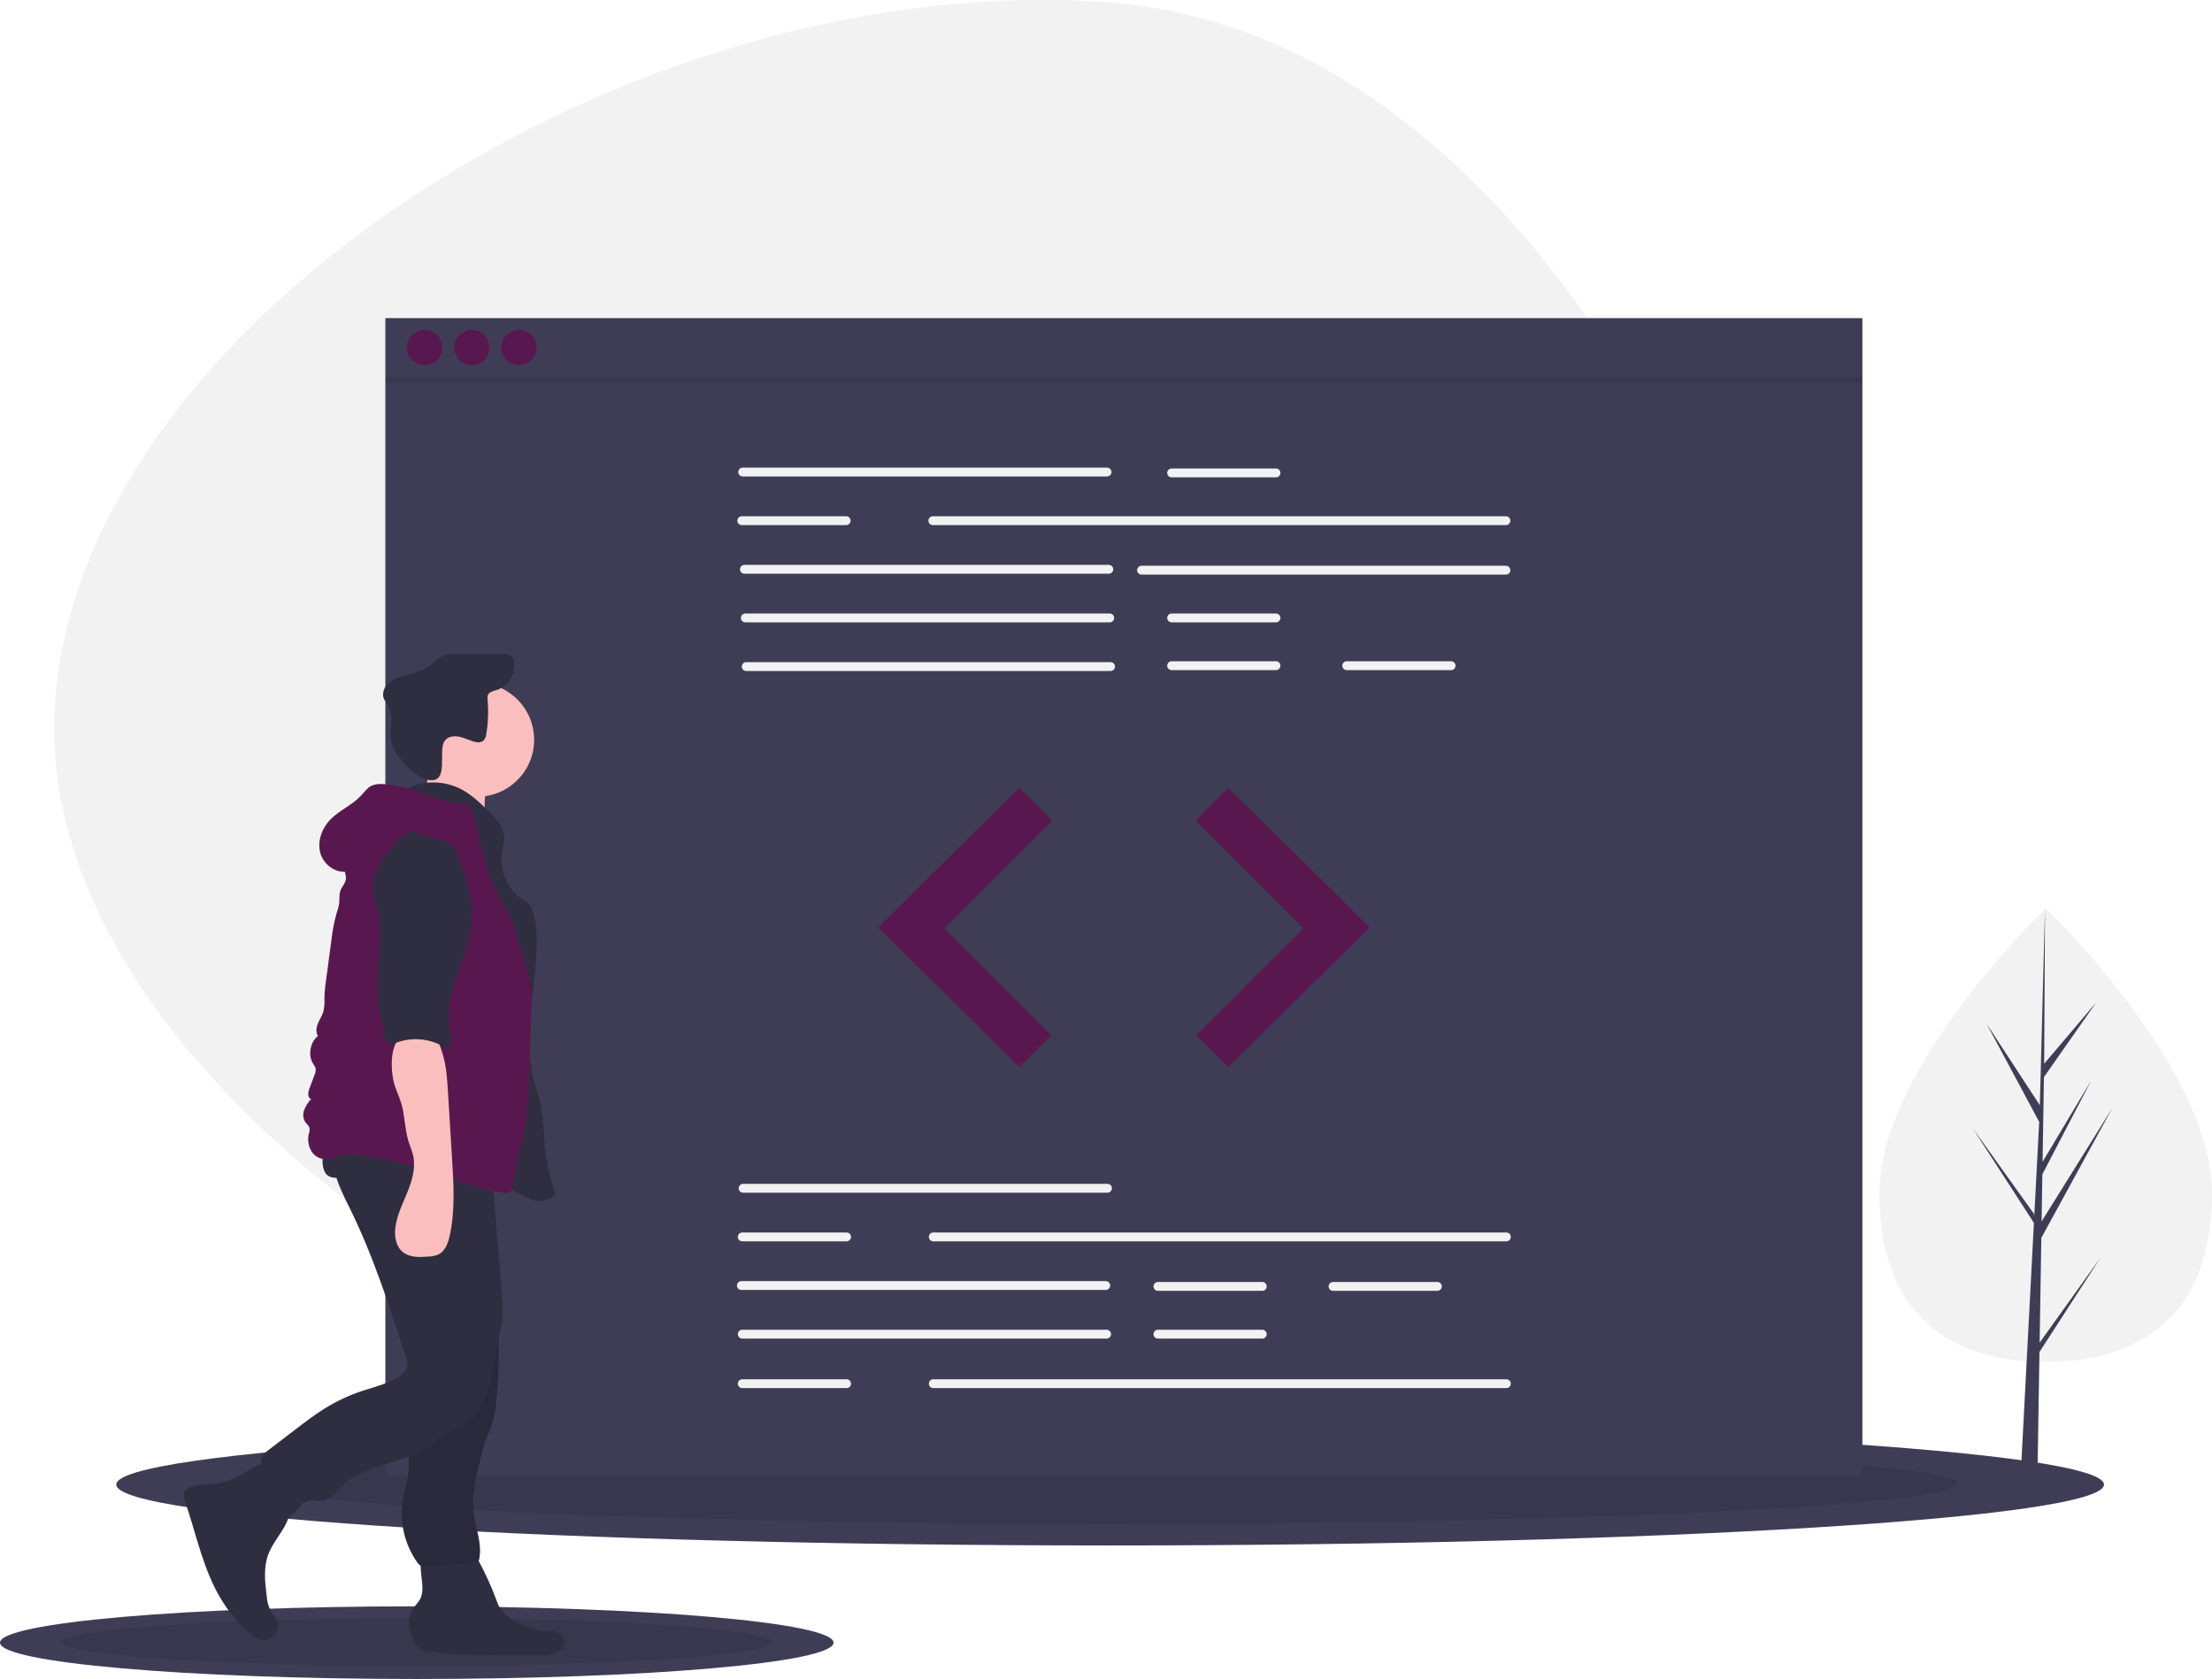
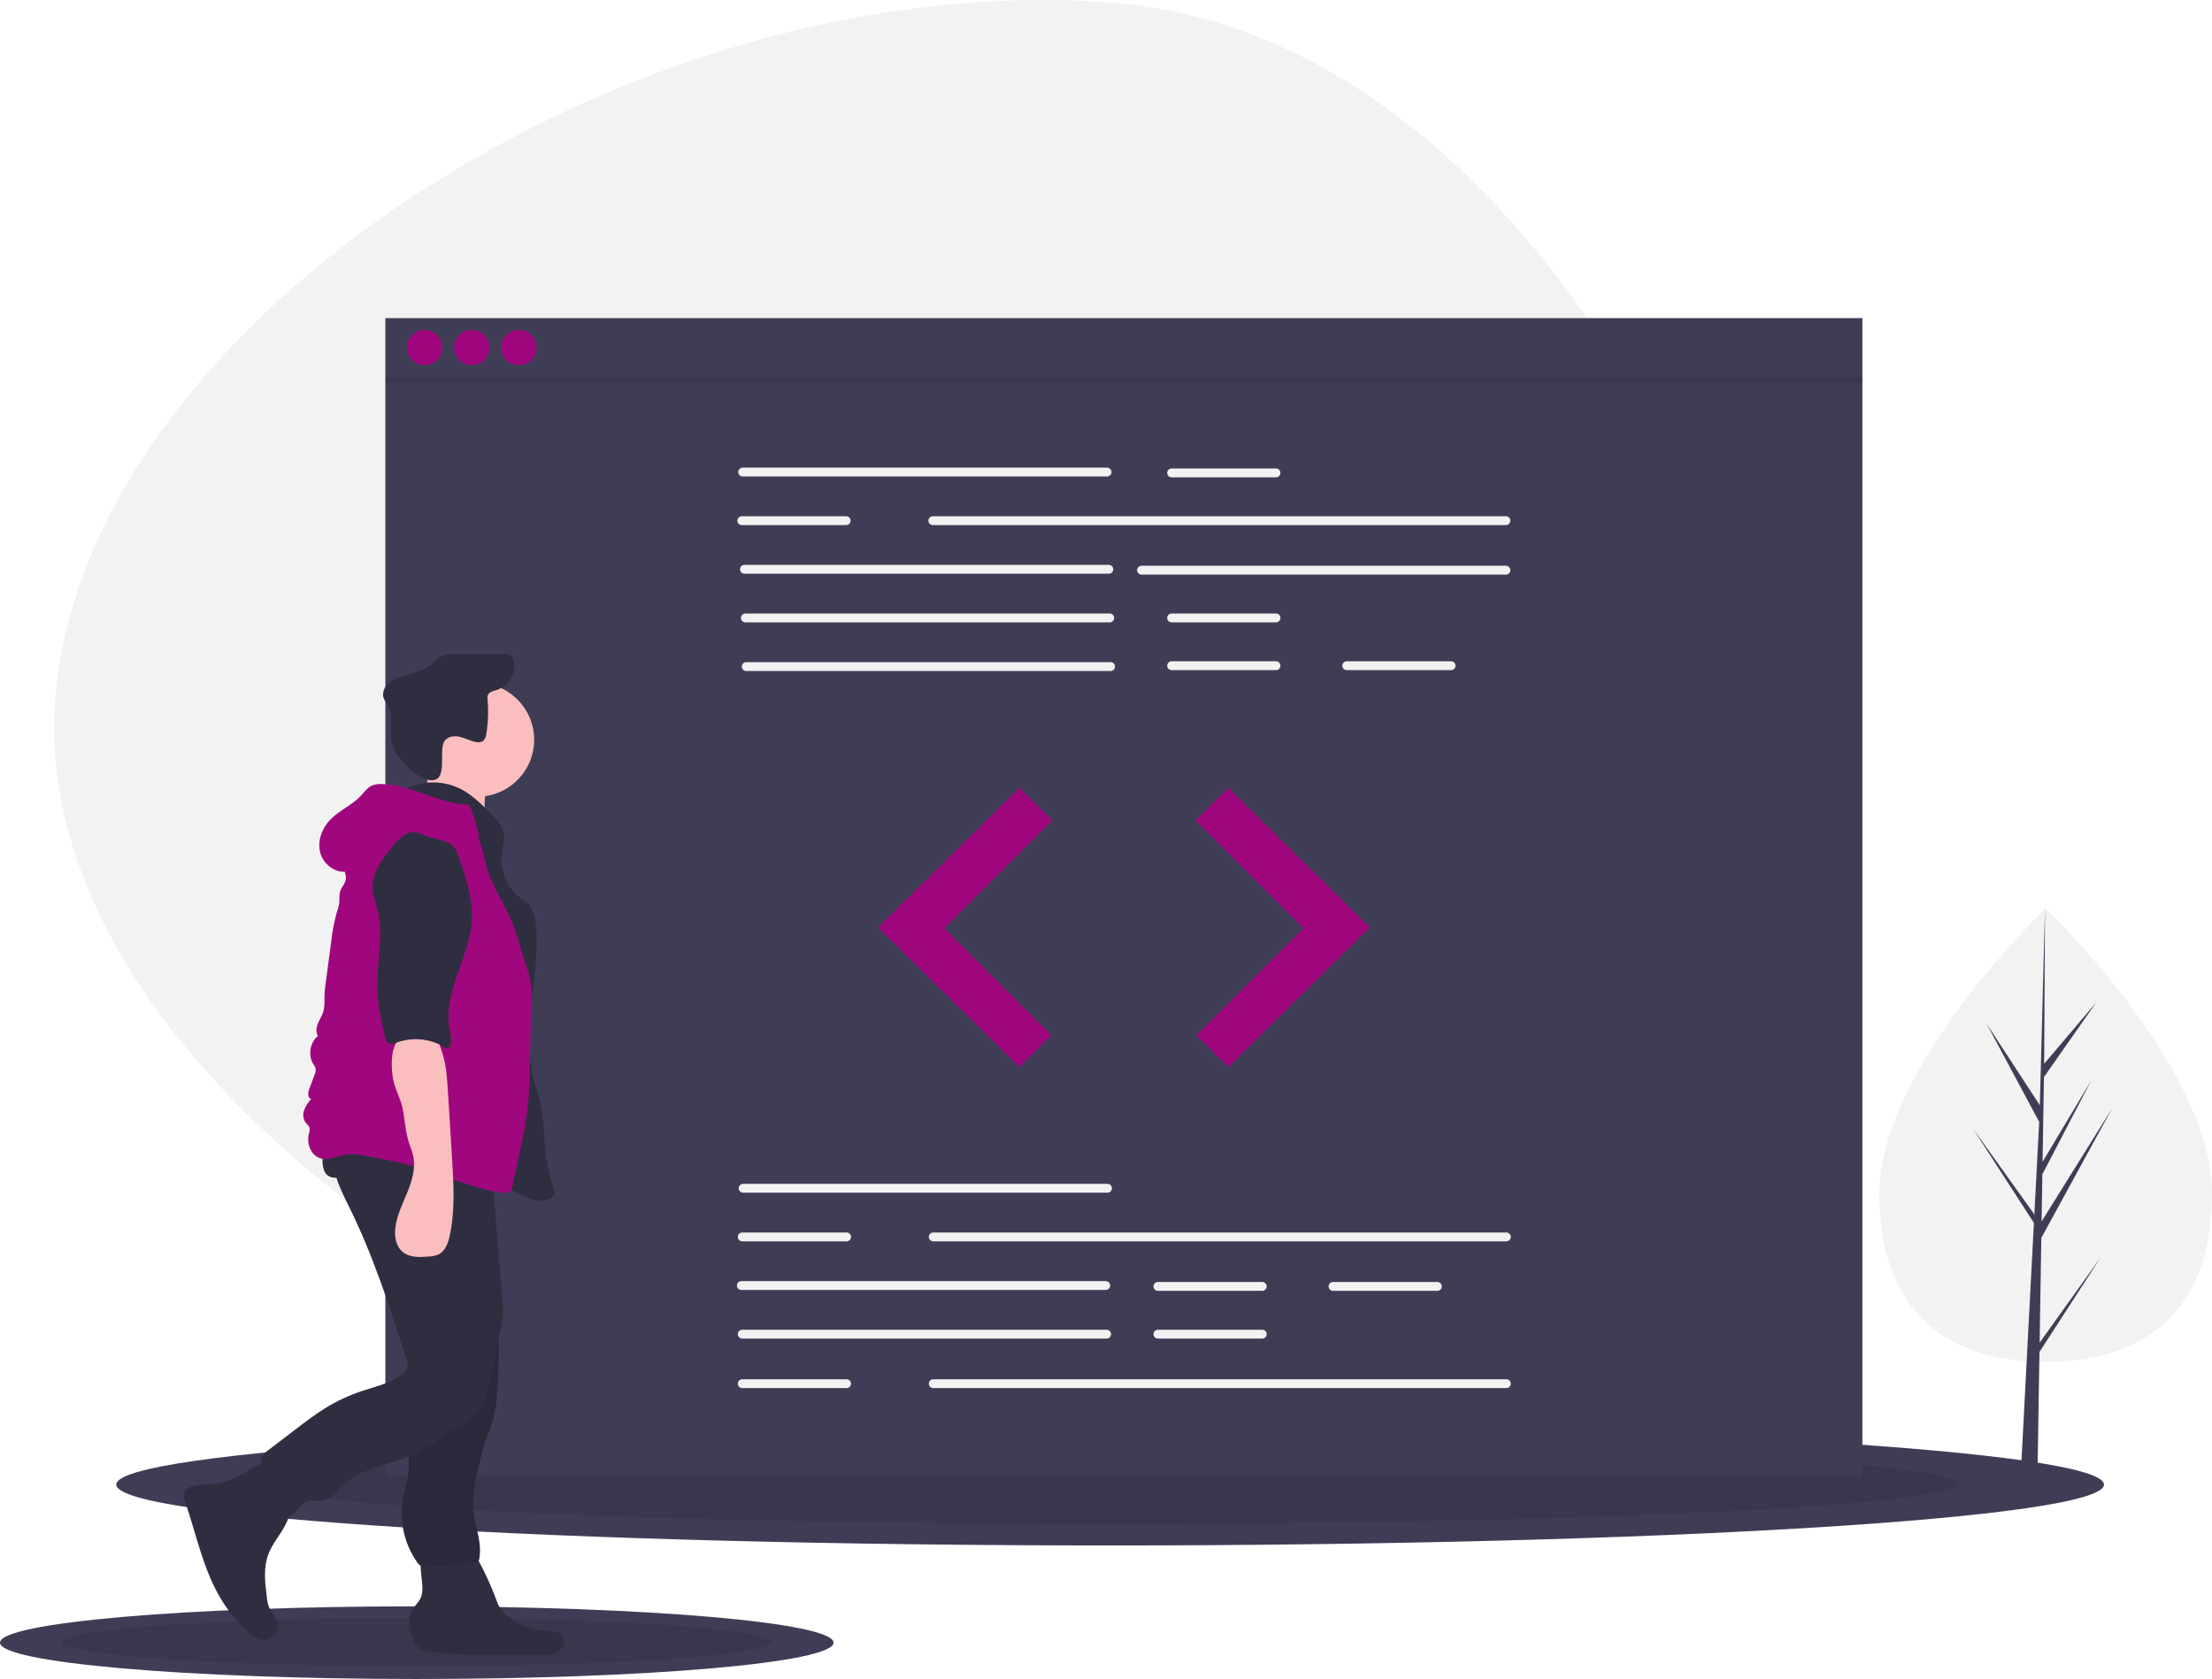
<svg xmlns="http://www.w3.org/2000/svg" id="a594ac37-6d44-4297-8862-1cbd9c01c0b7" data-name="Layer 1" width="1126.194" height="855" viewBox="0 0 1126.194 855">
  <path d="M581.768,778.438C339.369,759.991,50.297,572.172,65.014,378.781S359.7,5.358,602.099,23.805,984.031,403.667,969.314,597.058,824.166,796.885,581.768,778.438Z" transform="translate(-36.90323 -22.5)" fill="#f2f2f2" />
  <ellipse cx="565.194" cy="756" rx="506" ry="31" fill="#3f3d56" />
  <ellipse cx="565.194" cy="755.5" rx="431" ry="20.5" opacity="0.1" />
  <ellipse cx="212.194" cy="836.5" rx="212.194" ry="18.5" fill="#3f3d56" />
  <ellipse cx="212.194" cy="836.202" rx="180.742" ry="12.234" opacity="0.1" />
  <rect x="196.194" y="162" width="752" height="590" fill="#3f3d56" />
  <path d="M600.541,265.129H415.024a2.251,2.251,0,1,1,0-4.503H600.541a2.251,2.251,0,0,1,0,4.503Z" transform="translate(-36.90323 -22.5)" fill="#f2f2f2" />
  <path d="M803.62,289.895H511.835a2.251,2.251,0,0,1,0-4.503H803.62a2.251,2.251,0,1,1,0,4.503Z" transform="translate(-36.90323 -22.5)" fill="#f2f2f2" />
  <path d="M601.442,314.661H415.924a2.251,2.251,0,1,1,0-4.503H601.442a2.251,2.251,0,1,1,0,4.503Z" transform="translate(-36.90323 -22.5)" fill="#f2f2f2" />
  <path d="M803.62,315.111H618.102a2.251,2.251,0,0,1,0-4.503H803.62a2.251,2.251,0,1,1,0,4.503Z" transform="translate(-36.90323 -22.5)" fill="#f2f2f2" />
  <path d="M601.892,339.426H416.374a2.251,2.251,0,0,1,0-4.503H601.892a2.251,2.251,0,1,1,0,4.503Z" transform="translate(-36.90323 -22.5)" fill="#f2f2f2" />
  <path d="M602.342,364.192H416.825a2.251,2.251,0,0,1,0-4.503H602.342a2.251,2.251,0,1,1,0,4.503Z" transform="translate(-36.90323 -22.5)" fill="#f2f2f2" />
  <path d="M686.546,265.579H633.412a2.251,2.251,0,0,1,0-4.503h53.134a2.251,2.251,0,1,1,0,4.503Z" transform="translate(-36.90323 -22.5)" fill="#f2f2f2" />
  <path d="M686.546,339.426H633.412a2.251,2.251,0,0,1,0-4.503h53.134a2.251,2.251,0,1,1,0,4.503Z" transform="translate(-36.90323 -22.5)" fill="#f2f2f2" />
  <path d="M686.546,363.742H633.412a2.251,2.251,0,1,1,0-4.503h53.134a2.251,2.251,0,1,1,0,4.503Z" transform="translate(-36.90323 -22.5)" fill="#f2f2f2" />
  <path d="M775.702,363.742H722.569a2.251,2.251,0,0,1,0-4.503h53.134a2.251,2.251,0,1,1,0,4.503Z" transform="translate(-36.90323 -22.5)" fill="#f2f2f2" />
  <path d="M467.707,289.895H414.573a2.251,2.251,0,0,1,0-4.503h53.134a2.251,2.251,0,0,1,0,4.503Z" transform="translate(-36.90323 -22.5)" fill="#f2f2f2" />
  <path d="M600.766,629.861H415.249a2.251,2.251,0,0,1,0-4.503H600.766a2.251,2.251,0,0,1,0,4.503Z" transform="translate(-36.90323 -22.5)" fill="#f2f2f2" />
  <path d="M599.866,679.392H414.348a2.251,2.251,0,1,1,0-4.503H599.866a2.251,2.251,0,0,1,0,4.503Z" transform="translate(-36.90323 -22.5)" fill="#f2f2f2" />
  <path d="M600.316,704.158H414.798a2.251,2.251,0,1,1,0-4.503H600.316a2.251,2.251,0,1,1,0,4.503Z" transform="translate(-36.90323 -22.5)" fill="#f2f2f2" />
  <path d="M679.566,679.842H626.433a2.251,2.251,0,0,1,0-4.503h53.134a2.251,2.251,0,0,1,0,4.503Z" transform="translate(-36.90323 -22.5)" fill="#f2f2f2" />
  <path d="M679.566,704.158H626.433a2.251,2.251,0,0,1,0-4.503h53.134a2.251,2.251,0,1,1,0,4.503Z" transform="translate(-36.90323 -22.5)" fill="#f2f2f2" />
  <path d="M768.723,679.842H715.589a2.251,2.251,0,1,1,0-4.503h53.134a2.251,2.251,0,0,1,0,4.503Z" transform="translate(-36.90323 -22.5)" fill="#f2f2f2" />
  <path d="M803.845,654.626H512.06a2.251,2.251,0,0,1,0-4.503H803.845a2.251,2.251,0,0,1,0,4.503Z" transform="translate(-36.90323 -22.5)" fill="#f2f2f2" />
  <path d="M467.932,654.626H414.798a2.251,2.251,0,0,1,0-4.503H467.932a2.251,2.251,0,0,1,0,4.503Z" transform="translate(-36.90323 -22.5)" fill="#f2f2f2" />
  <path d="M803.845,729.374H512.06a2.251,2.251,0,1,1,0-4.503H803.845a2.251,2.251,0,0,1,0,4.503Z" transform="translate(-36.90323 -22.5)" fill="#f2f2f2" />
  <path d="M467.932,729.374H414.798a2.251,2.251,0,1,1,0-4.503H467.932a2.251,2.251,0,1,1,0,4.503Z" transform="translate(-36.90323 -22.5)" fill="#f2f2f2" />
-   <polygon points="519.06 401.13 447.014 472.275 519.06 543.42 535.27 527.21 480.786 472.725 535.72 417.79 519.06 401.13" fill="#58184f" />
-   <polygon points="625.327 401.13 697.373 472.275 625.327 543.42 609.117 527.21 663.602 472.725 608.667 417.79 625.327 401.13" fill="#58184f" />
-   <circle cx="216.194" cy="177" r="9" fill="#58184f" />
-   <circle cx="240.194" cy="177" r="9" fill="#58184f" />
-   <circle cx="264.194" cy="177" r="9" fill="#58184f" />
+   <polygon points="519.06 401.13 447.014 472.275 519.06 543.42 535.27 527.21 480.786 472.725 535.72 417.79 519.06 401.13" fill="#a0077f" />
+   <polygon points="625.327 401.13 697.373 472.275 625.327 543.42 609.117 527.21 663.602 472.725 608.667 417.79 625.327 401.13" fill="#a0077f" />
+   <circle cx="216.194" cy="177" r="9" fill="#a0077f" />
+   <circle cx="240.194" cy="177" r="9" fill="#a0077f" />
+   <circle cx="264.194" cy="177" r="9" fill="#a0077f" />
  <rect x="196.194" y="192" width="752" height="3" opacity="0.1" />
  <path d="M1163.097,629.954c0,63.771-37.911,86.038-84.676,86.038s-84.676-22.266-84.676-86.038,84.676-144.898,84.676-144.898S1163.097,566.182,1163.097,629.954Z" transform="translate(-36.90323 -22.5)" fill="#f2f2f2" />
  <polygon points="1038.433 683.736 1039.3 630.365 1075.391 564.338 1039.436 621.993 1039.826 597.995 1064.699 550.226 1039.929 591.645 1039.929 591.645 1040.63 548.484 1067.265 510.453 1040.74 541.697 1041.178 462.556 1038.425 567.325 1038.651 563.003 1011.571 521.552 1038.217 571.3 1035.694 619.503 1035.619 618.223 1004.4 574.602 1035.524 622.743 1035.209 628.771 1035.152 628.862 1035.178 629.357 1028.776 751.653 1037.329 751.653 1038.355 688.485 1069.404 640.461 1038.433 683.736" fill="#3f3d56" />
  <path d="M159.525,773.591a43.126,43.126,0,0,1-8.178,3.503c-5.079,1.387-10.507.878-15.637,2.063-2.1.485-4.386,1.499-5.054,3.549-.49,1.503.043,3.127.553,4.623,5.669,16.62,9.085,34.266,18.125,49.321a74.641,74.641,0,0,0,13.993,16.988c2.055,1.852,4.384,3.664,7.135,3.955a7.248,7.248,0,0,0,7.371-10.182c-.811-1.801-2.317-3.196-3.289-4.916a18.757,18.757,0,0,1-1.819-6.991c-.893-7.108-1.754-14.538.709-21.265,1.652-4.512,4.682-8.359,7.206-12.447s4.622-8.772,4.06-13.544c-.383-3.257-1.972-6.237-3.65-9.054-1.681-2.823-5.005-10.408-8.383-11.35C169.16,766.864,162.583,772.024,159.525,773.591Z" transform="translate(-36.90323 -22.5)" fill="#2f2e41" />
  <path d="M251.96,831a14.019,14.019,0,0,1-.663,4.745c-1.058,2.793-3.681,4.706-5.036,7.367-1.885,3.701-1.031,8.174.218,12.135.783,2.483,1.81,5.067,3.912,6.603a12.893,12.893,0,0,0,5.954,1.907c18.036,2.496,36.358,1.064,54.559,1.587,3.317.095,6.829.211,9.725-1.41s4.686-5.697,2.717-8.368c-1.769-2.399-5.265-2.376-8.242-2.518a33.912,33.912,0,0,1-20.913-8.615,15.112,15.112,0,0,1-2.933-3.377,20.753,20.753,0,0,1-1.534-3.518,156.799,156.799,0,0,0-9.084-20.119c-.979-1.815-2.087-3.705-3.906-4.676a10.323,10.323,0,0,0-4.239-.926c-4.536-.294-16.283-1.838-19.791,1.69C249.461,816.768,252.032,826.86,251.96,831Z" transform="translate(-36.90323 -22.5)" fill="#2f2e41" />
  <circle cx="242.971" cy="376.72" r="28.975" fill="#fbbebe" />
  <path d="M253.709,423.146c-1.723,4.614-4.647,8.947-8.9,11.43l40.075,8.175a42.453,42.453,0,0,1-.562-17.869,10.3,10.3,0,0,0,.24-4.409c-.754-2.907-4.026-4.307-6.955-4.974-7.314-1.667-13.782-2.561-20.579-5.792C254.95,413.263,255.241,419.045,253.709,423.146Z" transform="translate(-36.90323 -22.5)" fill="#fbbebe" />
  <path d="M244.474,423.727a31.338,31.338,0,0,1,27.313.714c5.138,2.707,9.392,6.794,13.572,10.826,3.853,3.717,7.962,7.972,8.236,13.319.132,2.59-.676,5.123-1.084,7.684a25.766,25.766,0,0,0,13.78,26.469c3.184,5.303,3.841,11.729,3.889,17.914.185,23.436-7.209,47.161-1.93,69.995,1.239,5.361,3.162,10.554,4.232,15.951,1.387,6.991,1.318,14.18,2.044,21.27a95.266,95.266,0,0,0,5.113,22.495c-1.744,2.774-5.374,3.837-8.642,3.613s-6.325-1.643-9.242-3.136c-14.123-7.227-27.059-16.757-41.687-22.9-9.678-4.064-19.987-6.595-29.376-11.288s-18.12-12.142-20.99-22.238c-1.241-4.365-1.318-8.965-1.385-13.503-.285-19.114-.55-38.436,3.61-57.094,3.669-16.454,10.741-32.194,12.284-48.981.502-5.464.513-11.314,3.566-15.873C232.091,432.52,241.409,430.851,244.474,423.727Z" transform="translate(-36.90323 -22.5)" fill="#2f2e41" />
  <path d="M263.395,399.629c1.707-2.227,5-2.531,7.728-1.872s5.243,2.064,7.997,2.599a4.675,4.675,0,0,0,3.743-.526,5.444,5.444,0,0,0,1.615-3.57,68.163,68.163,0,0,0,.671-17.38,5.147,5.147,0,0,1,.159-2.437c.682-1.643,2.763-2.035,4.462-2.562a13.316,13.316,0,0,0,9.013-13.633,5.421,5.421,0,0,0-1.657-3.741c-1.175-.958-2.82-1.016-4.336-1.029q-11.683-.094-23.367.006c-2.883.025-5.91.096-8.409,1.533-1.848,1.063-3.222,2.773-4.88,4.112-4.326,3.491-10.178,4.201-15.441,5.991a15.308,15.308,0,0,0-6.768,4.036c-1.75,2-2.592,4.973-1.493,7.393a26.252,26.252,0,0,0,1.887,2.904c3.105,4.964,1.038,11.403,1.501,17.24.579,7.288,11.365,19.112,18.679,20.836C266.308,422.311,259.486,404.414,263.395,399.629Z" transform="translate(-36.90323 -22.5)" fill="#2f2e41" />
  <path d="M247.037,719.183c.745,5.322,1.701,10.662,1.445,16.029-.357,7.494-3.059,14.714-3.559,22.199-.373,5.591.49,11.242-.287,16.791-.497,3.553-1.656,6.978-2.373,10.494a43.395,43.395,0,0,0,6.973,33.265,5.448,5.448,0,0,0,2.023,1.961,5.714,5.714,0,0,0,2.508.332,179.947,179.947,0,0,0,25.17-2.287,2.414,2.414,0,0,0,1.616-.713,2.266,2.266,0,0,0,.351-.954c1.544-7.936-1.977-15.893-2.872-23.928-.956-8.58,1.103-17.177,3.146-25.565a113.548,113.548,0,0,1,3.467-12.228c.988-2.697,2.181-5.321,3.037-8.063a61.46,61.46,0,0,0,2.202-13.203q.892-10.575.945-21.199a88.958,88.958,0,0,0-1.665-20.01c-1.878-8.338-5.724-16.081-9.536-23.73a15.029,15.029,0,0,0-5.618,2.67,125.38,125.38,0,0,1-15.35,8.481c-3.567,1.657-10.522,2.833-12.786,6.286-2.232,3.405-.792,10.351-.621,14.106Q245.694,709.584,247.037,719.183Z" transform="translate(-36.90323 -22.5)" fill="#2f2e41" />
  <path d="M247.037,719.183c.745,5.322,1.701,10.662,1.445,16.029-.357,7.494-3.059,14.714-3.559,22.199-.373,5.591.49,11.242-.287,16.791-.497,3.553-1.656,6.978-2.373,10.494a43.395,43.395,0,0,0,6.973,33.265,5.448,5.448,0,0,0,2.023,1.961,5.714,5.714,0,0,0,2.508.332,179.947,179.947,0,0,0,25.17-2.287,2.414,2.414,0,0,0,1.616-.713,2.266,2.266,0,0,0,.351-.954c1.544-7.936-1.977-15.893-2.872-23.928-.956-8.58,1.103-17.177,3.146-25.565a113.548,113.548,0,0,1,3.467-12.228c.988-2.697,2.181-5.321,3.037-8.063a61.46,61.46,0,0,0,2.202-13.203q.892-10.575.945-21.199a88.958,88.958,0,0,0-1.665-20.01c-1.878-8.338-5.724-16.081-9.536-23.73a15.029,15.029,0,0,0-5.618,2.67,125.38,125.38,0,0,1-15.35,8.481c-3.567,1.657-10.522,2.833-12.786,6.286-2.232,3.405-.792,10.351-.621,14.106Q245.694,709.584,247.037,719.183Z" transform="translate(-36.90323 -22.5)" opacity="0.1" />
  <path d="M207.864,605.518c-3.848,10.359,1.808,21.554,6.722,31.452,12.106,24.386,20.513,50.407,28.874,76.317.626,1.941,1.252,4.058.554,5.974a7.825,7.825,0,0,1-2.822,3.347c-5.765,4.379-13.107,5.939-19.975,8.23a90.184,90.184,0,0,0-18.943,8.88c-4.977,3.084-9.639,6.644-14.292,10.197l-14.812,11.312a9.903,9.903,0,0,0-2.476,2.397c-1.429,2.241-.843,5.167-.132,7.728a131.432,131.432,0,0,0,7.252,19.792,6.911,6.911,0,0,0,2.63,3.447c2.312,1.242,5.14-.405,6.905-2.347s3.292-4.359,5.781-5.193c2.486-.833,5.222.176,7.818-.189,4.199-.589,6.986-4.457,10.013-7.426,12.365-12.131,33.01-11.251,46.612-21.977a59.228,59.228,0,0,1,6.231-4.868c2.3-1.359,4.907-2.105,7.293-3.307,7.257-3.654,11.819-11.209,14.262-18.957s3.141-15.928,4.897-23.861c.908-4.101,2.103-8.158,2.507-12.338a66.094,66.094,0,0,0-.253-11.666L287.604,621.748c-.4-4.943-.8-9.892-1.576-14.791-14.577.521-29.143,1.108-43.728,1.28C230.695,608.374,218.876,609.186,207.864,605.518Z" transform="translate(-36.90323 -22.5)" fill="#2f2e41" />
  <path d="M202.506,619.721c1.977,3.18,6.79,3.114,10.104,1.371s5.889-4.673,9.211-6.401c4.464-2.323,9.746-2.235,14.776-2.093,7.964.225,16.025.464,23.687,2.647,7.925,2.257,15.64,6.603,23.834,5.736,1.426-.151,2.985-.56,3.761-1.766a5.544,5.544,0,0,0,.62-2.836l.268-7.159a6.464,6.464,0,0,0-.57-3.625,6.082,6.082,0,0,0-2.716-2.079c-11.663-5.646-24.965-6.697-37.915-7.141q-9.875-.338-19.757-.278c-5.591.034-12.303-.775-17.739.719C202.774,598.82,198.805,613.769,202.506,619.721Z" transform="translate(-36.90323 -22.5)" fill="#2f2e41" />
-   <path d="M275.742,432.226c-15.282-.135-29.131-10.223-44.412-10.468a11.514,11.514,0,0,0-5.393.93c-2.129,1.073-3.529,3.147-5.147,4.898-4.518,4.893-11.061,7.505-15.703,12.281-4.352,4.478-6.773,11.15-5.055,17.153s8.204,10.608,14.279,9.165A36.801,36.801,0,0,1,228.65,446.706a72.887,72.887,0,0,1,11.205-5.882c6.868-3.112,14.548-6.283,21.718-3.95a30.638,30.638,0,0,1,7.409,4.04l11.954,8.03C279.543,443.45,278.29,437.288,275.742,432.226Z" transform="translate(-36.90323 -22.5)" fill="#58184f" />
-   <path d="M212.552,460.874c-2.029,2.532.894,6.2.447,9.413-.297,2.135-2.054,3.765-2.786,5.793-.758,2.1-.356,4.427-.643,6.641a28.489,28.489,0,0,1-1.275,4.73,84.975,84.975,0,0,0-2.686,14.026l-2.675,19.976a75.681,75.681,0,0,0-.846,9.078,27.107,27.107,0,0,1-.452,6.787c-.592,2.183-1.904,4.093-2.786,6.175s-1.291,4.602-.099,6.524c-3.991,3.325-5.178,9.854-2.387,14.235a7.899,7.899,0,0,1,1.23,2.265,5.82,5.82,0,0,1-.542,3.34l-2.705,7.207c-.692,1.845-.911,4.653,1.014,5.074a17.006,17.006,0,0,0-3.651,5.767,6.866,6.866,0,0,0,.972,6.506,8.289,8.289,0,0,1,1.694,2.056,5.473,5.473,0,0,1-.196,3.243,11.906,11.906,0,0,0,1.473,9.333,8.371,8.371,0,0,0,8.418,3.609c5.41-1.22,10.272-3.147,15.728-2.146,11.746,2.155,23.53,4.32,34.906,7.952,12.984,4.145,25.556,10.224,39.126,11.5a3.798,3.798,0,0,0,2.617-.407,3.931,3.931,0,0,0,1.21-2.488q2.097-9.832,4.194-19.665a202.363,202.363,0,0,0,3.855-22.028c.477-4.781.614-9.589.749-14.392l1.081-38.231a38.197,38.197,0,0,0-2.2-16.62l-6.217-19.848c-3.548-11.327-11.688-21.371-14.586-32.882-1.834-7.285-3.189-15.103-8.108-20.781-7.012-8.095-19.145-9.354-29.764-7.962-4.797.629-9.636,1.714-13.785,4.202-4.798,2.877-8.333,7.409-11.753,11.836C218.305,454.343,215.436,457.276,212.552,460.874Z" transform="translate(-36.90323 -22.5)" fill="#58184f" />
+   <path d="M275.742,432.226c-15.282-.135-29.131-10.223-44.412-10.468a11.514,11.514,0,0,0-5.393.93c-2.129,1.073-3.529,3.147-5.147,4.898-4.518,4.893-11.061,7.505-15.703,12.281-4.352,4.478-6.773,11.15-5.055,17.153s8.204,10.608,14.279,9.165A36.801,36.801,0,0,1,228.65,446.706a72.887,72.887,0,0,1,11.205-5.882c6.868-3.112,14.548-6.283,21.718-3.95a30.638,30.638,0,0,1,7.409,4.04l11.954,8.03C279.543,443.45,278.29,437.288,275.742,432.226Z" transform="translate(-36.90323 -22.5)" fill="#a0077f" />
+   <path d="M212.552,460.874c-2.029,2.532.894,6.2.447,9.413-.297,2.135-2.054,3.765-2.786,5.793-.758,2.1-.356,4.427-.643,6.641a28.489,28.489,0,0,1-1.275,4.73,84.975,84.975,0,0,0-2.686,14.026l-2.675,19.976a75.681,75.681,0,0,0-.846,9.078,27.107,27.107,0,0,1-.452,6.787c-.592,2.183-1.904,4.093-2.786,6.175s-1.291,4.602-.099,6.524c-3.991,3.325-5.178,9.854-2.387,14.235a7.899,7.899,0,0,1,1.23,2.265,5.82,5.82,0,0,1-.542,3.34l-2.705,7.207c-.692,1.845-.911,4.653,1.014,5.074a17.006,17.006,0,0,0-3.651,5.767,6.866,6.866,0,0,0,.972,6.506,8.289,8.289,0,0,1,1.694,2.056,5.473,5.473,0,0,1-.196,3.243,11.906,11.906,0,0,0,1.473,9.333,8.371,8.371,0,0,0,8.418,3.609c5.41-1.22,10.272-3.147,15.728-2.146,11.746,2.155,23.53,4.32,34.906,7.952,12.984,4.145,25.556,10.224,39.126,11.5a3.798,3.798,0,0,0,2.617-.407,3.931,3.931,0,0,0,1.21-2.488q2.097-9.832,4.194-19.665a202.363,202.363,0,0,0,3.855-22.028c.477-4.781.614-9.589.749-14.392l1.081-38.231a38.197,38.197,0,0,0-2.2-16.62l-6.217-19.848c-3.548-11.327-11.688-21.371-14.586-32.882-1.834-7.285-3.189-15.103-8.108-20.781-7.012-8.095-19.145-9.354-29.764-7.962-4.797.629-9.636,1.714-13.785,4.202-4.798,2.877-8.333,7.409-11.753,11.836C218.305,454.343,215.436,457.276,212.552,460.874Z" transform="translate(-36.90323 -22.5)" fill="#a0077f" />
  <path d="M237.347,573.323c.875,3.773,2.712,7.251,3.837,10.957,1.884,6.209,1.724,12.896,3.605,19.106.789,2.606,1.933,5.109,2.5,7.773,1.321,6.211-.608,12.636-3.003,18.516s-5.313,11.678-6.091,17.98c-.548,4.438.239,9.45,3.66,12.331,3.552,2.99,8.713,2.788,13.339,2.39a14.016,14.016,0,0,0,4.841-1.008c3.538-1.674,5.028-5.86,5.855-9.685,2.771-12.819,1.98-26.106,1.174-39.197l-2.106-34.234c-.405-6.591-.84-13.318-2.871-19.646-.739-2.302-2.026-6.954-4.129-8.424-2.083-1.456-8.03-1.521-10.609-1.642C235.251,547.97,235.387,564.856,237.347,573.323Z" transform="translate(-36.90323 -22.5)" fill="#fbbebe" />
  <path d="M250.751,446.923c-2.471-1.294-5.584-.736-7.972.704a24.568,24.568,0,0,0-5.972,5.798c-5.339,6.517-10.991,13.995-10.199,22.382.297,3.145,1.501,6.121,2.317,9.172,3.579,13.38-.379,27.53.075,41.373.262,7.999,2.003,15.866,3.736,23.679.354,1.595.92,3.44,2.463,3.977,1.159.403,2.41-.115,3.557-.551A28.371,28.371,0,0,1,264.721,556.731c2.865-1.529,1.791-6.363,1.149-9.546-1.908-9.458.682-19.214,3.828-28.335s6.911-18.23,7.432-27.865c.591-10.916-3.029-21.571-6.6-31.903-.779-2.255-1.631-4.62-3.439-6.178a13.665,13.665,0,0,0-5.203-2.377C258.096,449.406,254.255,448.758,250.751,446.923Z" transform="translate(-36.90323 -22.5)" fill="#2f2e41" />
</svg>
